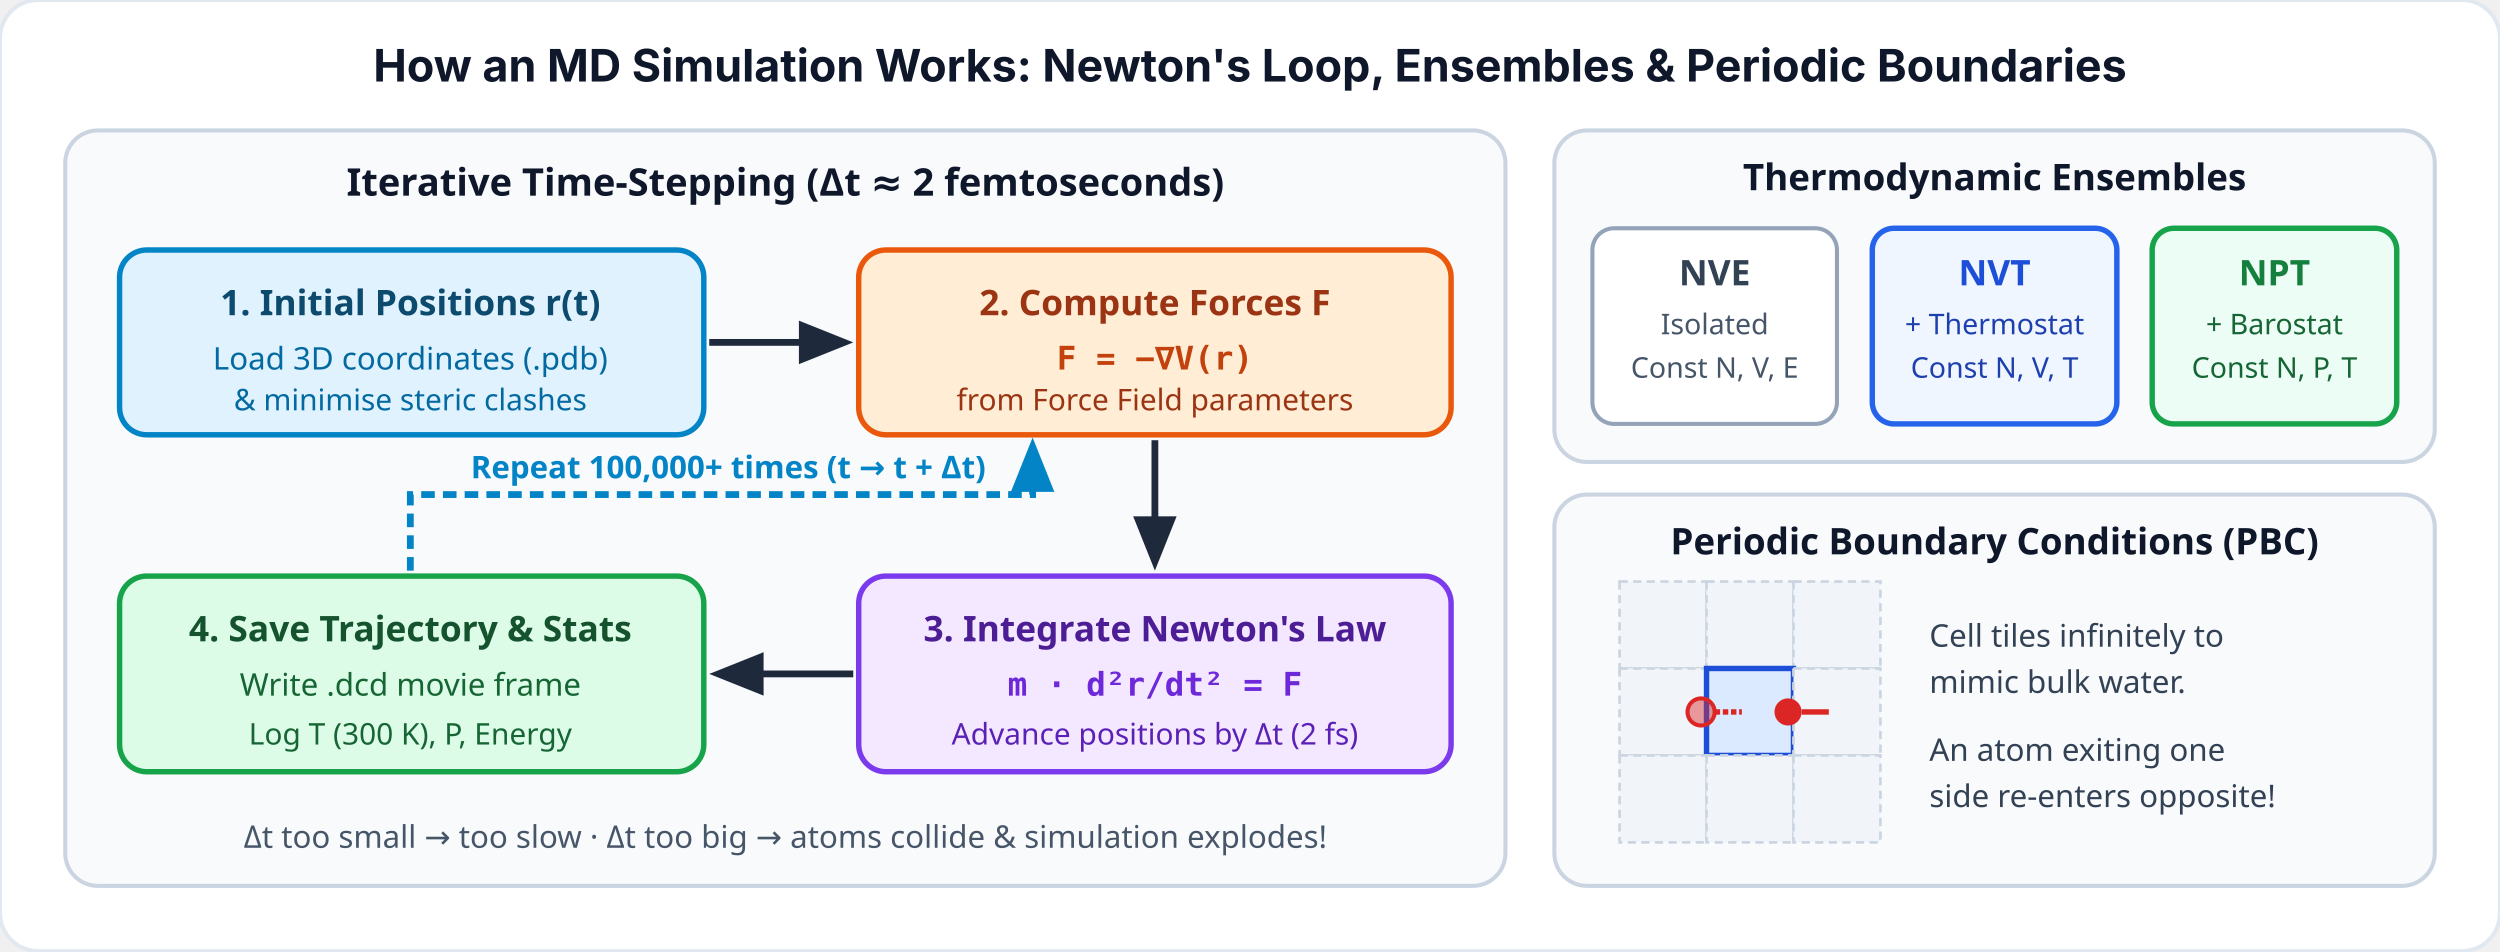
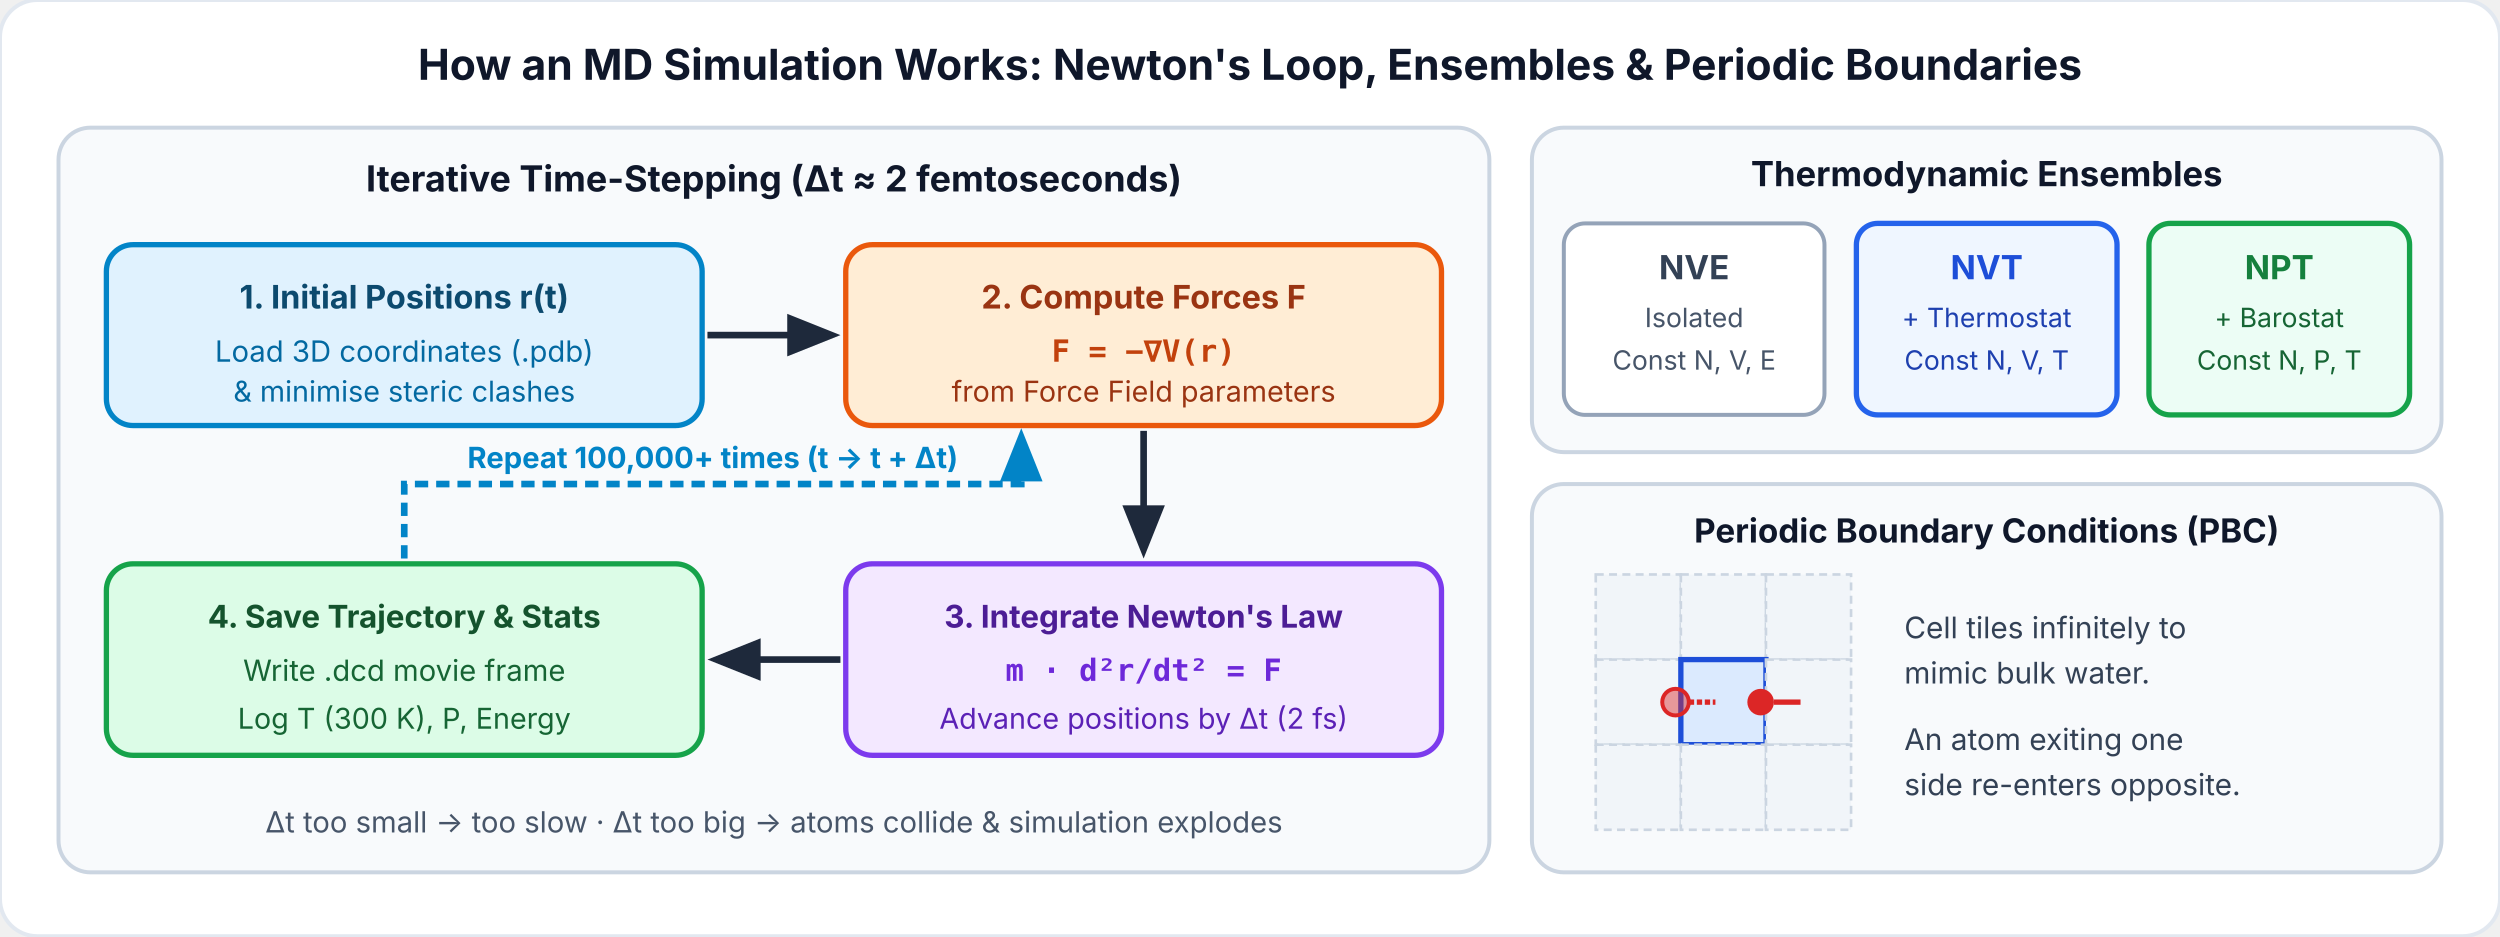
- <svg xmlns="http://www.w3.org/2000/svg" viewBox="0 0 920 350" width="920" height="350" role="img" aria-label="Molecular dynamics simulation loop solving Newton's equations iteratively, thermodynamic ensembles NVE NVT NPT, and periodic boundary conditions">
+ <svg xmlns="http://www.w3.org/2000/svg" viewBox="0 0 940 352" width="940" height="352" role="img" aria-label="Molecular dynamics simulation loop solving Newton's equations iteratively, thermodynamic ensembles NVE NVT NPT, and periodic boundary conditions">
  <defs>
    <marker id="arrMd" viewBox="0 0 10 10" refX="8" refY="5" markerWidth="8" markerHeight="8" orient="auto">
      <path d="M 0 1 L 10 5 L 0 9 z" fill="#1e293b" />
    </marker>
    <marker id="arrBlueMd" viewBox="0 0 10 10" refX="8" refY="5" markerWidth="8" markerHeight="8" orient="auto">
      <path d="M 0 1 L 10 5 L 0 9 z" fill="#0284c7" />
    </marker>
  </defs>
-   <rect width="920" height="350" rx="14" fill="#ffffff" stroke="#e2e8f0" stroke-width="1.5" />
-   <text x="460" y="30" text-anchor="middle" font-family="system-ui, -apple-system, sans-serif" font-size="16.5" font-weight="700" fill="#0f172a">How an MD Simulation Works: Newton's Loop, Ensembles &amp; Periodic Boundaries</text>
-   <rect x="24" y="48" width="530" height="278" rx="12" fill="#f8fafc" stroke="#cbd5e1" stroke-width="1.5" />
-   <text x="289" y="72" text-anchor="middle" font-family="system-ui, sans-serif" font-size="14" font-weight="700" fill="#0f172a">Iterative Time-Stepping (Δt ≈ 2 femtoseconds)</text>
-   <rect x="44" y="92" width="215" height="68" rx="10" fill="#e0f2fe" stroke="#0284c7" stroke-width="2" />
-   <text x="151" y="116" text-anchor="middle" font-family="system-ui, sans-serif" font-size="13" font-weight="700" fill="#0c4a6e">1. Initial Positions r(t)</text>
-   <text x="151" y="136" text-anchor="middle" font-family="system-ui, sans-serif" font-size="11.5" fill="#0369a1">Load 3D coordinates (.pdb)</text>
-   <text x="151" y="151" text-anchor="middle" font-family="system-ui, sans-serif" font-size="11" fill="#0369a1">&amp; minimise steric clashes</text>
-   <line x1="261" y1="126" x2="310" y2="126" stroke="#1e293b" stroke-width="2.5" marker-end="url(#arrMd)" />
-   <rect x="316" y="92" width="218" height="68" rx="10" fill="#ffedd5" stroke="#ea580c" stroke-width="2" />
-   <text x="425" y="116" text-anchor="middle" font-family="system-ui, sans-serif" font-size="13" font-weight="700" fill="#9a3412">2. Compute Forces F</text>
-   <text x="425" y="136" text-anchor="middle" font-family="monospace" font-size="12" font-weight="700" fill="#c2410c">F = −∇V(r)</text>
-   <text x="425" y="151" text-anchor="middle" font-family="system-ui, sans-serif" font-size="11" fill="#9a3412">from Force Field parameters</text>
-   <line x1="425" y1="162" x2="425" y2="206" stroke="#1e293b" stroke-width="2.5" marker-end="url(#arrMd)" />
-   <rect x="316" y="212" width="218" height="72" rx="10" fill="#f3e8ff" stroke="#7c3aed" stroke-width="2" />
-   <text x="425" y="236" text-anchor="middle" font-family="system-ui, sans-serif" font-size="13" font-weight="700" fill="#4c1d95">3. Integrate Newton's Law</text>
-   <text x="425" y="256" text-anchor="middle" font-family="monospace" font-size="12" font-weight="700" fill="#6d28d9">m · d²r/dt² = F</text>
-   <text x="425" y="274" text-anchor="middle" font-family="system-ui, sans-serif" font-size="11" fill="#5b21b6">Advance positions by Δt (2 fs)</text>
-   <line x1="314" y1="248" x2="265" y2="248" stroke="#1e293b" stroke-width="2.5" marker-end="url(#arrMd)" />
-   <rect x="44" y="212" width="215" height="72" rx="10" fill="#dcfce7" stroke="#16a34a" stroke-width="2" />
-   <text x="151" y="236" text-anchor="middle" font-family="system-ui, sans-serif" font-size="13" font-weight="700" fill="#14532d">4. Save Trajectory &amp; Stats</text>
-   <text x="151" y="256" text-anchor="middle" font-family="system-ui, sans-serif" font-size="11.5" fill="#166534">Write .dcd movie frame</text>
-   <text x="151" y="274" text-anchor="middle" font-family="system-ui, sans-serif" font-size="11" fill="#166534">Log T (300 K), P, Energy</text>
-   <path d="M 151 210 L 151 182 L 380 182 L 380 165" fill="none" stroke="#0284c7" stroke-width="2.5" stroke-dasharray="5,3" marker-end="url(#arrBlueMd)" />
-   <text x="268" y="176" text-anchor="middle" font-family="system-ui, sans-serif" font-size="11.5" font-weight="700" fill="#0284c7">Repeat 100,000+ times (t → t + Δt)</text>
-   <text x="289" y="312" text-anchor="middle" font-family="system-ui, sans-serif" font-size="11.5" fill="#475569">Δt too small → too slow   ·   Δt too big → atoms collide &amp; simulation explodes!</text>
-   <rect x="572" y="48" width="324" height="122" rx="12" fill="#f8fafc" stroke="#cbd5e1" stroke-width="1.5" />
-   <text x="734" y="70" text-anchor="middle" font-family="system-ui, sans-serif" font-size="13.5" font-weight="700" fill="#0f172a">Thermodynamic Ensembles</text>
-   <rect x="586" y="84" width="90" height="72" rx="8" fill="#ffffff" stroke="#94a3b8" stroke-width="1.5" />
-   <text x="631" y="105" text-anchor="middle" font-family="system-ui, sans-serif" font-size="13" font-weight="700" fill="#334155">NVE</text>
-   <text x="631" y="123" text-anchor="middle" font-family="system-ui, sans-serif" font-size="10.5" fill="#475569">Isolated</text>
-   <text x="631" y="139" text-anchor="middle" font-family="system-ui, sans-serif" font-size="10.5" fill="#475569">Const N, V, E</text>
-   <rect x="689" y="84" width="90" height="72" rx="8" fill="#eff6ff" stroke="#2563eb" stroke-width="2" />
-   <text x="734" y="105" text-anchor="middle" font-family="system-ui, sans-serif" font-size="13" font-weight="700" fill="#1d4ed8">NVT</text>
-   <text x="734" y="123" text-anchor="middle" font-family="system-ui, sans-serif" font-size="10.5" fill="#1e40af">+ Thermostat</text>
-   <text x="734" y="139" text-anchor="middle" font-family="system-ui, sans-serif" font-size="10.5" fill="#1e40af">Const N, V, T</text>
-   <rect x="792" y="84" width="90" height="72" rx="8" fill="#ecfdf5" stroke="#16a34a" stroke-width="2" />
-   <text x="837" y="105" text-anchor="middle" font-family="system-ui, sans-serif" font-size="13" font-weight="700" fill="#15803d">NPT</text>
-   <text x="837" y="123" text-anchor="middle" font-family="system-ui, sans-serif" font-size="10.5" fill="#166534">+ Barostat</text>
-   <text x="837" y="139" text-anchor="middle" font-family="system-ui, sans-serif" font-size="10.5" fill="#166534">Const N, P, T</text>
-   <rect x="572" y="182" width="324" height="144" rx="12" fill="#f8fafc" stroke="#cbd5e1" stroke-width="1.5" />
-   <text x="734" y="204" text-anchor="middle" font-family="system-ui, sans-serif" font-size="13.5" font-weight="700" fill="#0f172a">Periodic Boundary Conditions (PBC)</text>
-   <g transform="translate(596, 214)">
+   <rect width="940" height="352" rx="14" fill="#ffffff" stroke="#e2e8f0" stroke-width="1.5" />
+   <text x="470" y="30" text-anchor="middle" font-family="system-ui, -apple-system, sans-serif" font-size="16" font-weight="700" fill="#0f172a">How an MD Simulation Works: Newton's Loop, Ensembles &amp; Periodic Boundaries</text>
+   <rect x="22" y="48" width="538" height="280" rx="12" fill="#f8fafc" stroke="#cbd5e1" stroke-width="1.5" />
+   <text x="291" y="72" text-anchor="middle" font-family="system-ui, -apple-system, sans-serif" font-size="13.5" font-weight="700" fill="#0f172a">Iterative Time-Stepping (Δt ≈ 2 femtoseconds)</text>
+   <rect x="40" y="92" width="224" height="68" rx="10" fill="#e0f2fe" stroke="#0284c7" stroke-width="2" />
+   <text x="152" y="116" text-anchor="middle" font-family="system-ui, -apple-system, sans-serif" font-size="12.2" font-weight="700" fill="#0c4a6e">1. Initial Positions r(t)</text>
+   <text x="152" y="136" text-anchor="middle" font-family="system-ui, -apple-system, sans-serif" font-size="11" fill="#0369a1">Load 3D coordinates (.pdb)</text>
+   <text x="152" y="151" text-anchor="middle" font-family="system-ui, -apple-system, sans-serif" font-size="10.8" fill="#0369a1">&amp; minimise steric clashes</text>
+   <line x1="266" y1="126" x2="312" y2="126" stroke="#1e293b" stroke-width="2.5" marker-end="url(#arrMd)" />
+   <rect x="318" y="92" width="224" height="68" rx="10" fill="#ffedd5" stroke="#ea580c" stroke-width="2" />
+   <text x="430" y="116" text-anchor="middle" font-family="system-ui, -apple-system, sans-serif" font-size="12.2" font-weight="700" fill="#9a3412">2. Compute Forces F</text>
+   <text x="430" y="136" text-anchor="middle" font-family="monospace" font-size="11.5" font-weight="700" fill="#c2410c">F = −∇V(r)</text>
+   <text x="430" y="151" text-anchor="middle" font-family="system-ui, -apple-system, sans-serif" font-size="10.8" fill="#9a3412">from Force Field parameters</text>
+   <line x1="430" y1="162" x2="430" y2="206" stroke="#1e293b" stroke-width="2.5" marker-end="url(#arrMd)" />
+   <rect x="318" y="212" width="224" height="72" rx="10" fill="#f3e8ff" stroke="#7c3aed" stroke-width="2" />
+   <text x="430" y="236" text-anchor="middle" font-family="system-ui, -apple-system, sans-serif" font-size="11.8" font-weight="700" fill="#4c1d95">3. Integrate Newton's Law</text>
+   <text x="430" y="256" text-anchor="middle" font-family="monospace" font-size="11.5" font-weight="700" fill="#6d28d9">m · d²r/dt² = F</text>
+   <text x="430" y="274" text-anchor="middle" font-family="system-ui, -apple-system, sans-serif" font-size="10.8" fill="#5b21b6">Advance positions by Δt (2 fs)</text>
+   <line x1="316" y1="248" x2="270" y2="248" stroke="#1e293b" stroke-width="2.5" marker-end="url(#arrMd)" />
+   <rect x="40" y="212" width="224" height="72" rx="10" fill="#dcfce7" stroke="#16a34a" stroke-width="2" />
+   <text x="152" y="236" text-anchor="middle" font-family="system-ui, -apple-system, sans-serif" font-size="11.8" font-weight="700" fill="#14532d">4. Save Trajectory &amp; Stats</text>
+   <text x="152" y="256" text-anchor="middle" font-family="system-ui, -apple-system, sans-serif" font-size="11" fill="#166534">Write .dcd movie frame</text>
+   <text x="152" y="274" text-anchor="middle" font-family="system-ui, -apple-system, sans-serif" font-size="10.8" fill="#166534">Log T (300 K), P, Energy</text>
+   <path d="M 152 210 L 152 182 L 384 182 L 384 165" fill="none" stroke="#0284c7" stroke-width="2.5" stroke-dasharray="5,3" marker-end="url(#arrBlueMd)" />
+   <text x="268" y="176" text-anchor="middle" font-family="system-ui, -apple-system, sans-serif" font-size="11" font-weight="700" fill="#0284c7">Repeat 100,000+ times (t → t + Δt)</text>
+   <text x="291" y="313" text-anchor="middle" font-family="system-ui, -apple-system, sans-serif" font-size="11" fill="#475569">Δt too small → too slow   ·   Δt too big → atoms collide &amp; simulation explodes</text>
+   <rect x="576" y="48" width="342" height="122" rx="12" fill="#f8fafc" stroke="#cbd5e1" stroke-width="1.5" />
+   <text x="747" y="70" text-anchor="middle" font-family="system-ui, -apple-system, sans-serif" font-size="13" font-weight="700" fill="#0f172a">Thermodynamic Ensembles</text>
+   <rect x="588" y="84" width="98" height="72" rx="8" fill="#ffffff" stroke="#94a3b8" stroke-width="1.5" />
+   <text x="637" y="105" text-anchor="middle" font-family="system-ui, -apple-system, sans-serif" font-size="12.5" font-weight="700" fill="#334155">NVE</text>
+   <text x="637" y="123" text-anchor="middle" font-family="system-ui, -apple-system, sans-serif" font-size="10" fill="#475569">Isolated</text>
+   <text x="637" y="139" text-anchor="middle" font-family="system-ui, -apple-system, sans-serif" font-size="10" fill="#475569">Const N, V, E</text>
+   <rect x="698" y="84" width="98" height="72" rx="8" fill="#eff6ff" stroke="#2563eb" stroke-width="2" />
+   <text x="747" y="105" text-anchor="middle" font-family="system-ui, -apple-system, sans-serif" font-size="12.5" font-weight="700" fill="#1d4ed8">NVT</text>
+   <text x="747" y="123" text-anchor="middle" font-family="system-ui, -apple-system, sans-serif" font-size="10" fill="#1e40af">+ Thermostat</text>
+   <text x="747" y="139" text-anchor="middle" font-family="system-ui, -apple-system, sans-serif" font-size="10" fill="#1e40af">Const N, V, T</text>
+   <rect x="808" y="84" width="98" height="72" rx="8" fill="#ecfdf5" stroke="#16a34a" stroke-width="2" />
+   <text x="857" y="105" text-anchor="middle" font-family="system-ui, -apple-system, sans-serif" font-size="12.5" font-weight="700" fill="#15803d">NPT</text>
+   <text x="857" y="123" text-anchor="middle" font-family="system-ui, -apple-system, sans-serif" font-size="10" fill="#166534">+ Barostat</text>
+   <text x="857" y="139" text-anchor="middle" font-family="system-ui, -apple-system, sans-serif" font-size="10" fill="#166534">Const N, P, T</text>
+   <rect x="576" y="182" width="342" height="146" rx="12" fill="#f8fafc" stroke="#cbd5e1" stroke-width="1.5" />
+   <text x="747" y="204" text-anchor="middle" font-family="system-ui, -apple-system, sans-serif" font-size="12.5" font-weight="700" fill="#0f172a">Periodic Boundary Conditions (PBC)</text>
+   <g transform="translate(600, 216)">
    <rect x="0" y="0" width="32" height="32" fill="#f1f5f9" stroke="#cbd5e1" stroke-dasharray="3,2" />
    <rect x="32" y="0" width="32" height="32" fill="#f1f5f9" stroke="#cbd5e1" stroke-dasharray="3,2" />
    <rect x="64" y="0" width="32" height="32" fill="#f1f5f9" stroke="#cbd5e1" stroke-dasharray="3,2" />
    <rect x="0" y="32" width="32" height="32" fill="#f1f5f9" stroke="#cbd5e1" stroke-dasharray="3,2" />
    <rect x="32" y="32" width="32" height="32" fill="#dbeafe" stroke="#1d4ed8" stroke-width="2" />
    <rect x="64" y="32" width="32" height="32" fill="#f1f5f9" stroke="#cbd5e1" stroke-dasharray="3,2" />
    <rect x="0" y="64" width="32" height="32" fill="#f1f5f9" stroke="#cbd5e1" stroke-dasharray="3,2" />
    <rect x="32" y="64" width="32" height="32" fill="#f1f5f9" stroke="#cbd5e1" stroke-dasharray="3,2" />
    <rect x="64" y="64" width="32" height="32" fill="#f1f5f9" stroke="#cbd5e1" stroke-dasharray="3,2" />
    <circle cx="62" cy="48" r="5" fill="#dc2626" />
    <line x1="67" y1="48" x2="77" y2="48" stroke="#dc2626" stroke-width="2" />
    <circle cx="30" cy="48" r="5" fill="#dc2626" fill-opacity="0.45" stroke="#dc2626" stroke-width="1.5" />
    <line x1="35" y1="48" x2="45" y2="48" stroke="#dc2626" stroke-width="2" stroke-dasharray="2,1" />
  </g>
-   <text x="710" y="238" font-family="system-ui, sans-serif" font-size="11.5" fill="#334155">Cell tiles infinitely to</text>
-   <text x="710" y="255" font-family="system-ui, sans-serif" font-size="11.5" fill="#334155">mimic bulk water.</text>
-   <text x="710" y="280" font-family="system-ui, sans-serif" font-size="11.5" fill="#334155">An atom exiting one</text>
-   <text x="710" y="297" font-family="system-ui, sans-serif" font-size="11.5" fill="#334155">side re-enters opposite!</text>
+   <text x="716" y="240" font-family="system-ui, -apple-system, sans-serif" font-size="11.2" fill="#334155">Cell tiles infinitely to</text>
+   <text x="716" y="257" font-family="system-ui, -apple-system, sans-serif" font-size="11.2" fill="#334155">mimic bulk water.</text>
+   <text x="716" y="282" font-family="system-ui, -apple-system, sans-serif" font-size="11.2" fill="#334155">An atom exiting one</text>
+   <text x="716" y="299" font-family="system-ui, -apple-system, sans-serif" font-size="11.2" fill="#334155">side re-enters opposite.</text>
</svg>
